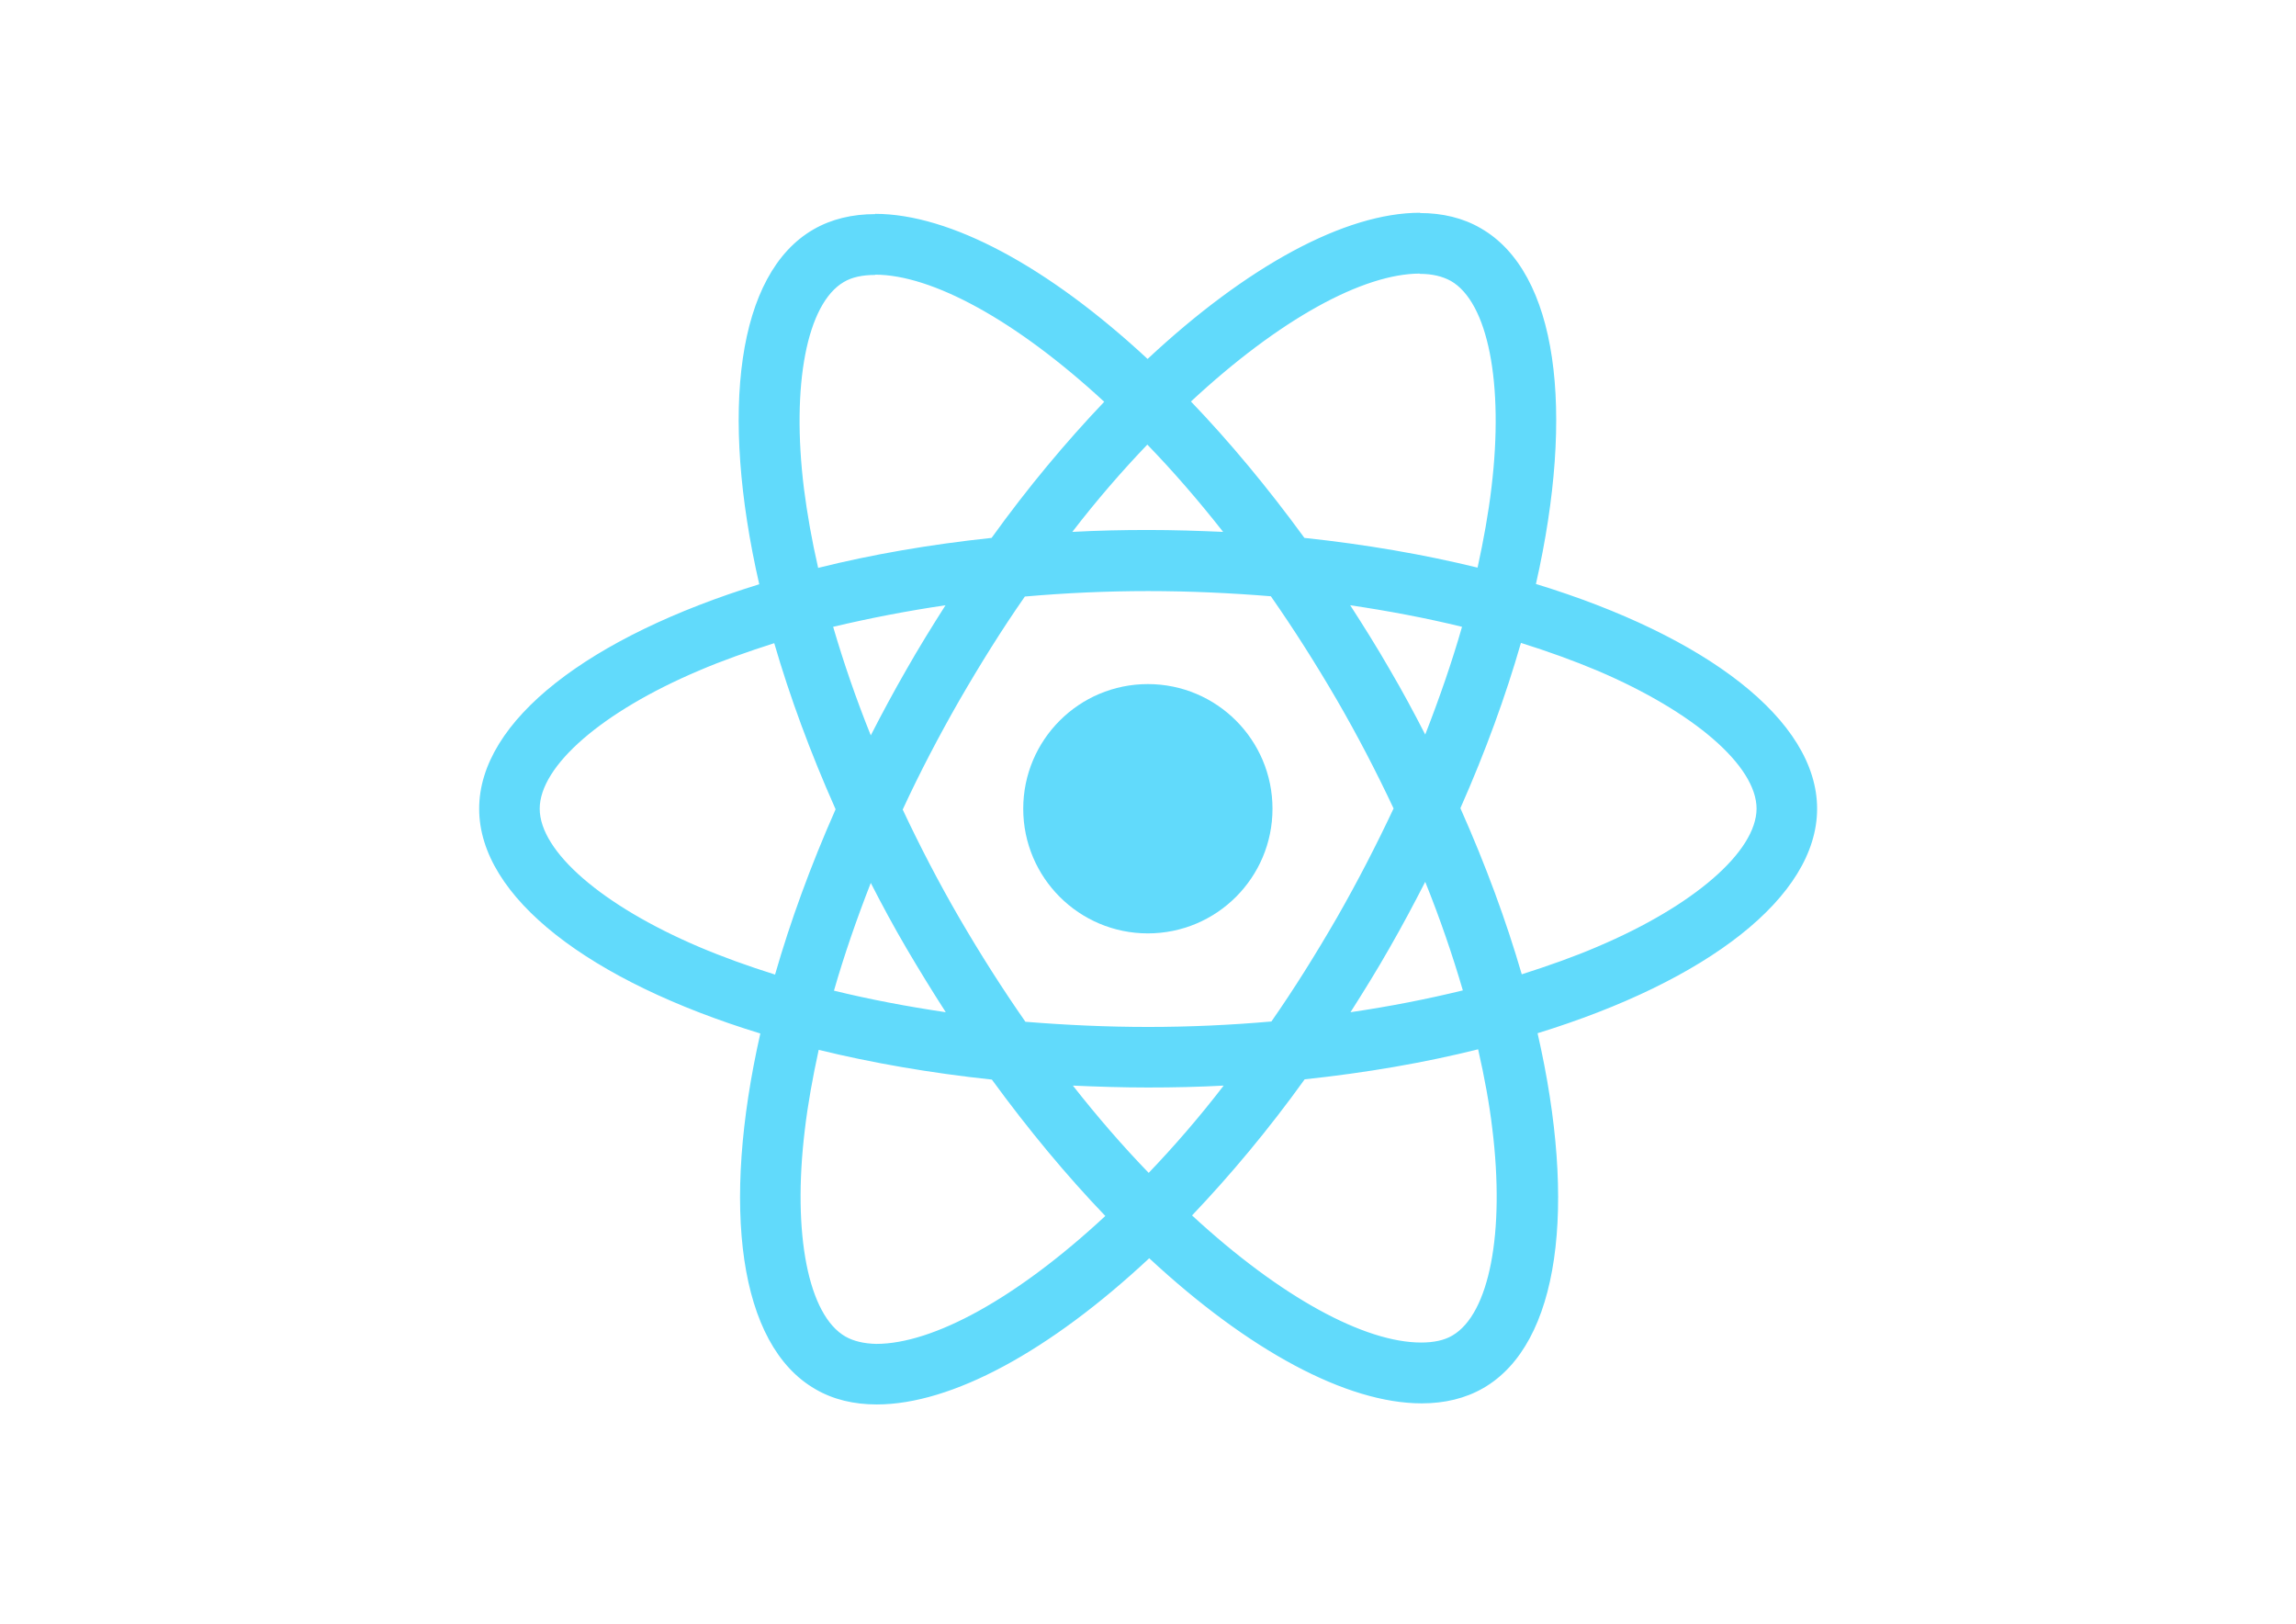
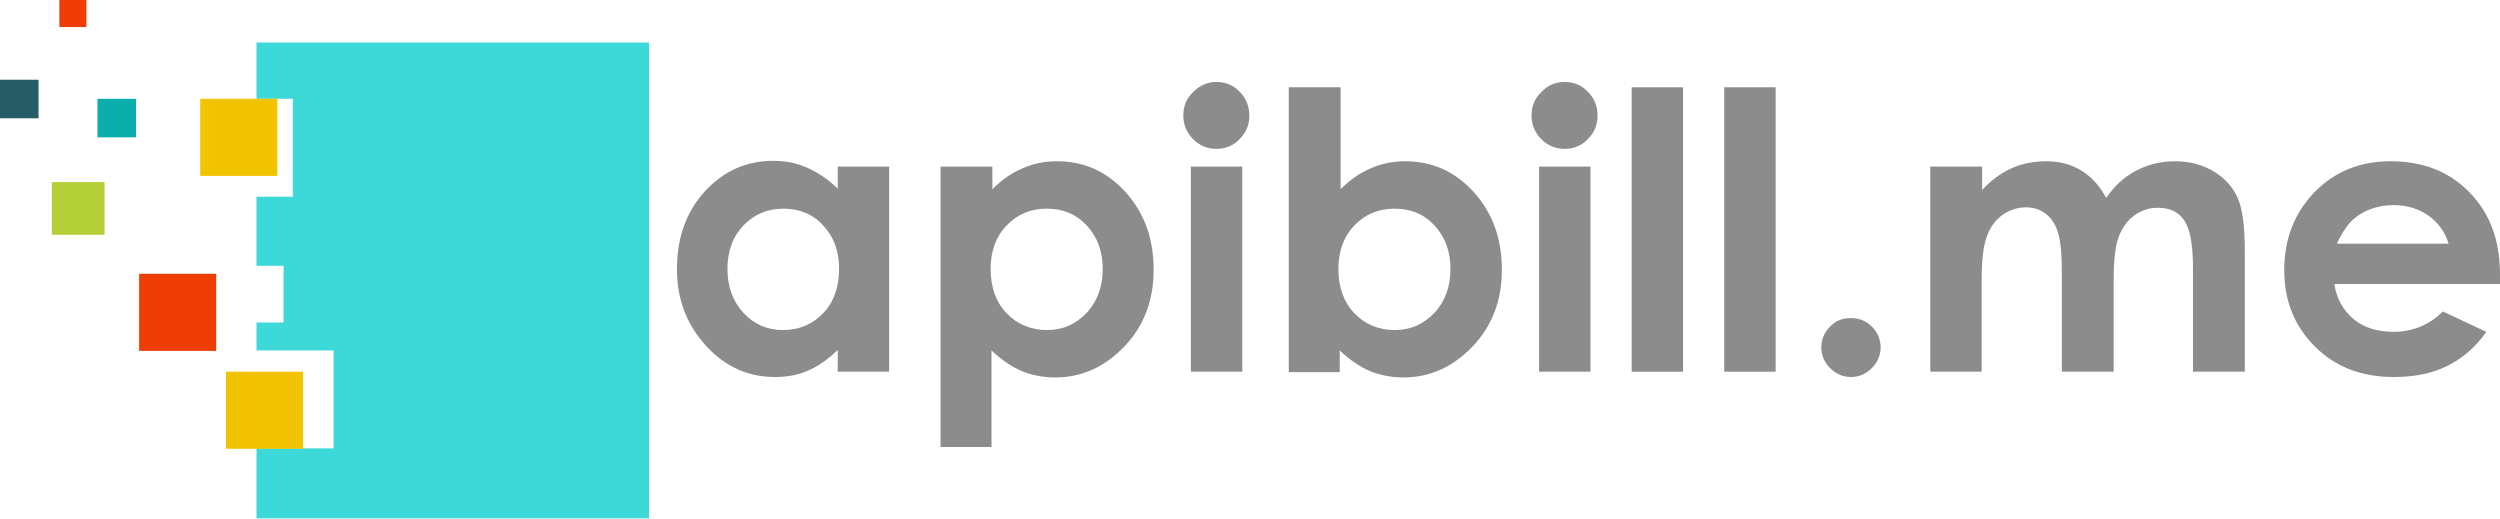
- <svg xmlns="http://www.w3.org/2000/svg" viewBox="0 0 841.9 595.3">
-   <g fill="#61DAFB">
-     <path d="M666.3 296.5c0-32.5-40.7-63.3-103.1-82.4 14.4-63.6 8-114.2-20.2-130.4-6.5-3.8-14.1-5.6-22.4-5.6v22.3c4.6 0 8.3.9 11.4 2.6 13.6 7.8 19.5 37.5 14.9 75.7-1.1 9.4-2.9 19.3-5.1 29.4-19.6-4.8-41-8.5-63.5-10.9-13.5-18.5-27.5-35.3-41.6-50 32.6-30.3 63.2-46.9 84-46.9V78c-27.5 0-63.5 19.6-99.9 53.6-36.4-33.8-72.4-53.2-99.9-53.2v22.3c20.7 0 51.4 16.5 84 46.6-14 14.7-28 31.4-41.3 49.9-22.6 2.4-44 6.1-63.6 11-2.3-10-4-19.7-5.2-29-4.7-38.2 1.1-67.9 14.6-75.8 3-1.8 6.9-2.6 11.5-2.6V78.5c-8.4 0-16 1.8-22.6 5.6-28.1 16.2-34.4 66.7-19.9 130.1-62.2 19.2-102.7 49.9-102.7 82.3 0 32.5 40.7 63.3 103.1 82.4-14.4 63.6-8 114.2 20.2 130.4 6.5 3.8 14.1 5.6 22.5 5.6 27.5 0 63.5-19.6 99.9-53.6 36.4 33.8 72.4 53.2 99.9 53.2 8.4 0 16-1.8 22.6-5.6 28.1-16.2 34.4-66.7 19.9-130.1 62-19.1 102.5-49.9 102.5-82.3zm-130.2-66.7c-3.7 12.9-8.3 26.2-13.5 39.5-4.1-8-8.4-16-13.1-24-4.6-8-9.5-15.8-14.4-23.4 14.2 2.1 27.9 4.7 41 7.9zm-45.8 106.5c-7.8 13.5-15.8 26.3-24.1 38.2-14.9 1.3-30 2-45.2 2-15.1 0-30.2-.7-45-1.9-8.3-11.9-16.4-24.6-24.2-38-7.6-13.1-14.5-26.4-20.8-39.8 6.2-13.4 13.2-26.8 20.7-39.9 7.8-13.5 15.8-26.3 24.1-38.2 14.9-1.3 30-2 45.2-2 15.1 0 30.2.7 45 1.9 8.3 11.9 16.4 24.6 24.2 38 7.6 13.1 14.5 26.4 20.8 39.8-6.3 13.4-13.2 26.8-20.7 39.9zm32.3-13c5.4 13.4 10 26.8 13.8 39.8-13.1 3.2-26.9 5.9-41.2 8 4.9-7.7 9.8-15.6 14.4-23.7 4.6-8 8.9-16.1 13-24.1zM421.2 430c-9.3-9.6-18.6-20.3-27.8-32 9 .4 18.2.7 27.5.7 9.4 0 18.7-.2 27.8-.7-9 11.7-18.3 22.4-27.5 32zm-74.4-58.9c-14.2-2.1-27.9-4.7-41-7.9 3.7-12.9 8.3-26.2 13.5-39.5 4.1 8 8.4 16 13.1 24 4.7 8 9.5 15.8 14.4 23.4zM420.7 163c9.3 9.6 18.6 20.3 27.8 32-9-.4-18.2-.7-27.5-.7-9.4 0-18.7.2-27.8.7 9-11.7 18.3-22.4 27.5-32zm-74 58.9c-4.9 7.7-9.8 15.6-14.4 23.7-4.6 8-8.9 16-13 24-5.4-13.4-10-26.8-13.8-39.8 13.1-3.1 26.9-5.8 41.2-7.9zm-90.5 125.2c-35.4-15.1-58.3-34.9-58.3-50.6 0-15.7 22.9-35.6 58.3-50.6 8.6-3.7 18-7 27.7-10.1 5.7 19.6 13.2 40 22.5 60.9-9.2 20.8-16.6 41.1-22.2 60.6-9.9-3.1-19.3-6.5-28-10.2zM310 490c-13.6-7.8-19.5-37.5-14.9-75.7 1.1-9.4 2.9-19.3 5.1-29.4 19.6 4.8 41 8.5 63.5 10.9 13.5 18.5 27.5 35.3 41.6 50-32.6 30.3-63.2 46.9-84 46.9-4.5-.1-8.3-1-11.3-2.7zm237.2-76.2c4.7 38.2-1.1 67.9-14.6 75.8-3 1.8-6.9 2.6-11.5 2.6-20.7 0-51.4-16.5-84-46.6 14-14.7 28-31.4 41.3-49.9 22.6-2.4 44-6.1 63.6-11 2.3 10.1 4.1 19.8 5.2 29.1zm38.5-66.7c-8.6 3.7-18 7-27.7 10.1-5.7-19.6-13.2-40-22.5-60.9 9.2-20.8 16.6-41.1 22.2-60.6 9.9 3.1 19.3 6.5 28.1 10.2 35.4 15.1 58.3 34.9 58.3 50.6-.1 15.7-23 35.6-58.4 50.6zM320.8 78.4z" />
-     <circle cx="420.9" cy="296.5" r="45.7" />
-     <path d="M520.5 78.1z" />
+ <svg xmlns="http://www.w3.org/2000/svg" version="1.1" id="Layer_1" x="0px" y="0px" viewBox="0 0 564.3 117" xml:space="preserve" width="564.3" height="117">
+   <defs id="defs4177" />
+   <style type="text/css" id="style4130">
+ 	.st0{fill:#8C8C8C;}
+ 	.st1{fill:#3DD8D8;}
+ 	.st2{fill:#EF3D06;}
+ 	.st3{fill:#F2C300;}
+ 	.st4{fill:#0AAEAB;}
+ 	.st5{fill:#255C65;}
+ 	.st6{fill:#B4CF37;}
+ </style>
+   <g id="g4172" transform="translate(-73.7,-182.1)">
+     <g id="g4152">
+       <path class="st0" d="m 262.8,219.7 h 11.6 V 266 h -11.6 v -4.9 c -2.3,2.2 -4.5,3.7 -6.8,4.7 -2.3,1 -4.8,1.4 -7.4,1.4 -6,0 -11.2,-2.3 -15.5,-7 -4.3,-4.7 -6.6,-10.4 -6.6,-17.3 0,-7.2 2.1,-13 6.3,-17.6 4.2,-4.6 9.4,-6.9 15.4,-6.9 2.8,0 5.4,0.5 7.8,1.6 2.4,1.1 4.7,2.6 6.8,4.7 z m -12.3,9.5 c -3.6,0 -6.6,1.3 -9,3.8 -2.4,2.5 -3.6,5.8 -3.6,9.8 0,4 1.2,7.3 3.6,9.9 2.4,2.6 5.4,3.9 8.9,3.9 3.7,0 6.7,-1.3 9.1,-3.8 2.4,-2.5 3.6,-5.9 3.6,-10 0,-4 -1.2,-7.3 -3.6,-9.8 -2.2,-2.5 -5.3,-3.8 -9,-3.8 z" id="path4132" style="fill:#8c8c8c" />
+       <path class="st0" d="m 297.7,219.7 v 5.1 c 2.1,-2.1 4.4,-3.7 6.8,-4.7 2.4,-1.1 5.1,-1.6 7.8,-1.6 6.1,0 11.2,2.3 15.4,6.9 4.2,4.6 6.4,10.4 6.4,17.6 0,6.9 -2.2,12.7 -6.6,17.3 -4.4,4.6 -9.6,7 -15.6,7 -2.7,0 -5.2,-0.5 -7.5,-1.4 -2.3,-1 -4.6,-2.5 -6.9,-4.7 V 283 H 286 v -63.3 z m 12.3,9.5 c -3.7,0 -6.7,1.3 -9.1,3.8 -2.4,2.5 -3.6,5.8 -3.6,9.8 0,4.1 1.2,7.5 3.6,10 2.4,2.5 5.5,3.8 9.1,3.8 3.6,0 6.5,-1.3 9,-3.9 2.4,-2.6 3.6,-5.9 3.6,-9.9 0,-4 -1.2,-7.2 -3.6,-9.8 -2.4,-2.6 -5.4,-3.8 -9,-3.8 z" id="path4134" style="fill:#8c8c8c" />
+       <path class="st0" d="m 348.3,200.6 c 2,0 3.8,0.7 5.2,2.2 1.5,1.5 2.2,3.3 2.2,5.4 0,2.1 -0.7,3.8 -2.2,5.3 -1.4,1.5 -3.2,2.2 -5.2,2.2 -2.1,0 -3.8,-0.7 -5.3,-2.2 -1.5,-1.5 -2.2,-3.3 -2.2,-5.4 0,-2 0.7,-3.8 2.2,-5.2 1.6,-1.6 3.3,-2.3 5.3,-2.3 z m -5.8,19.1 h 11.6 V 266 h -11.6 z" id="path4136" style="fill:#8c8c8c" />
+       <path class="st0" d="m 376.3,201.8 v 23 c 2.1,-2.1 4.4,-3.7 6.8,-4.7 2.4,-1.1 5.1,-1.6 7.8,-1.6 6.1,0 11.2,2.3 15.4,6.9 4.2,4.6 6.4,10.4 6.4,17.6 0,6.9 -2.2,12.7 -6.6,17.3 -4.4,4.6 -9.6,7 -15.6,7 -2.7,0 -5.2,-0.5 -7.5,-1.4 -2.3,-1 -4.6,-2.5 -6.9,-4.7 v 4.9 h -11.5 v -64.3 z m 12.2,27.4 c -3.7,0 -6.7,1.3 -9.1,3.8 -2.4,2.5 -3.6,5.8 -3.6,9.8 0,4.1 1.2,7.5 3.6,10 2.4,2.5 5.5,3.8 9.1,3.8 3.6,0 6.5,-1.3 9,-3.9 2.4,-2.6 3.6,-5.9 3.6,-9.9 0,-4 -1.2,-7.2 -3.6,-9.8 -2.4,-2.6 -5.4,-3.8 -9,-3.8 z" id="path4138" style="fill:#8c8c8c" />
+       <path class="st0" d="m 426.9,200.6 c 2,0 3.8,0.7 5.2,2.2 1.5,1.5 2.2,3.3 2.2,5.4 0,2.1 -0.7,3.8 -2.2,5.3 -1.4,1.5 -3.2,2.2 -5.2,2.2 -2.1,0 -3.8,-0.7 -5.3,-2.2 -1.5,-1.5 -2.2,-3.3 -2.2,-5.4 0,-2 0.7,-3.8 2.2,-5.2 1.5,-1.6 3.2,-2.3 5.3,-2.3 z m -5.8,19.1 h 11.6 V 266 h -11.6 z" id="path4140" style="fill:#8c8c8c" />
+       <path class="st0" d="m 442,201.8 h 11.6 V 266 H 442 Z" id="path4142" style="fill:#8c8c8c" />
+       <path class="st0" d="m 462.9,201.8 h 11.6 V 266 h -11.6 z" id="path4144" style="fill:#8c8c8c" />
+       <path class="st0" d="m 491.5,253.9 c 1.8,0 3.4,0.6 4.7,1.9 1.3,1.3 2,2.9 2,4.7 0,1.8 -0.7,3.4 -2,4.7 -1.3,1.3 -2.9,2 -4.7,2 -1.8,0 -3.4,-0.7 -4.7,-2 -1.3,-1.3 -2,-2.9 -2,-4.7 0,-1.8 0.7,-3.4 2,-4.7 1.2,-1.3 2.8,-1.9 4.7,-1.9 z" id="path4146" style="fill:#8c8c8c" />
+       <path class="st0" d="m 509.5,219.7 h 11.6 v 5.3 c 2,-2.2 4.2,-3.8 6.6,-4.9 2.4,-1.1 5.1,-1.6 8,-1.6 2.9,0 5.5,0.7 7.8,2.1 2.3,1.4 4.2,3.5 5.6,6.2 1.8,-2.7 4.1,-4.8 6.8,-6.2 2.7,-1.4 5.6,-2.1 8.8,-2.1 3.3,0 6.2,0.8 8.7,2.3 2.5,1.5 4.3,3.5 5.4,6 1.1,2.5 1.6,6.5 1.6,12.1 V 266 h -11.7 v -23.5 c 0,-5.3 -0.7,-8.8 -2,-10.7 -1.3,-1.9 -3.3,-2.8 -5.9,-2.8 -2,0 -3.8,0.6 -5.3,1.7 -1.6,1.1 -2.7,2.7 -3.5,4.7 -0.8,2 -1.2,5.2 -1.2,9.7 V 266 h -11.7 v -22.5 c 0,-4.1 -0.3,-7.2 -0.9,-9 -0.6,-1.9 -1.5,-3.2 -2.8,-4.2 -1.2,-0.9 -2.7,-1.4 -4.4,-1.4 -1.9,0 -3.7,0.6 -5.3,1.7 -1.6,1.2 -2.8,2.8 -3.5,4.8 -0.8,2.1 -1.2,5.3 -1.2,9.8 V 266 h -11.6 v -46.3 z" id="path4148" style="fill:#8c8c8c" />
+       <path class="st0" d="m 638,246.2 h -37.4 c 0.5,3.3 2,5.9 4.3,7.9 2.3,1.9 5.3,2.9 9,2.9 4.3,0 8.1,-1.5 11.2,-4.6 l 9.8,4.6 c -2.4,3.5 -5.4,6 -8.8,7.7 -3.4,1.7 -7.5,2.5 -12.1,2.5 -7.3,0 -13.2,-2.3 -17.8,-6.9 -4.6,-4.6 -6.9,-10.3 -6.9,-17.2 0,-7.1 2.3,-12.9 6.8,-17.6 4.6,-4.7 10.3,-7 17.2,-7 7.3,0 13.2,2.3 17.8,7 4.6,4.7 6.9,10.8 6.9,18.5 z m -11.6,-9.1 c -0.8,-2.6 -2.3,-4.7 -4.5,-6.3 -2.3,-1.6 -4.9,-2.4 -7.9,-2.4 -3.2,0 -6.1,0.9 -8.5,2.7 -1.5,1.1 -3,3.1 -4.3,6 z" id="path4150" style="fill:#8c8c8c" />
+     </g>
+     <g id="g4170">
+       <polygon class="st1" points="139.8,204.4 139.8,226.5 131.6,226.5 131.6,242.1 137.7,242.1 137.7,254.9 131.6,254.9 131.6,261.2 149,261.2 149,283.3 131.6,283.3 131.6,299.1 220.2,299.1 220.2,191.7 131.6,191.7 131.6,204.4 " id="polygon4154" style="fill:#3dd8d8" />
+       <rect x="105.1" y="243.9" class="st2" width="17.4" height="17.4" id="rect4156" style="fill:#ef3d06" />
+       <rect x="124.7" y="266" class="st3" width="17.4" height="17.4" id="rect4158" style="fill:#f2c300" />
+       <rect x="118.9" y="204.4" class="st3" width="17.4" height="17.4" id="rect4160" style="fill:#f2c300" />
+       <rect x="95.7" y="204.4" class="st4" width="8.7" height="8.7" id="rect4162" style="fill:#0aaeab" />
+       <rect x="73.7" y="200.1" class="st5" width="8.7" height="8.7" id="rect4164" style="fill:#255c65" />
+       <rect x="87.1" y="182.1" class="st2" width="6.1" height="6.1" id="rect4166" style="fill:#ef3d06" />
+       <rect x="85.4" y="223.2" class="st6" width="11.9" height="11.9" id="rect4168" style="fill:#b4cf37" />
+     </g>
  </g>
</svg>
